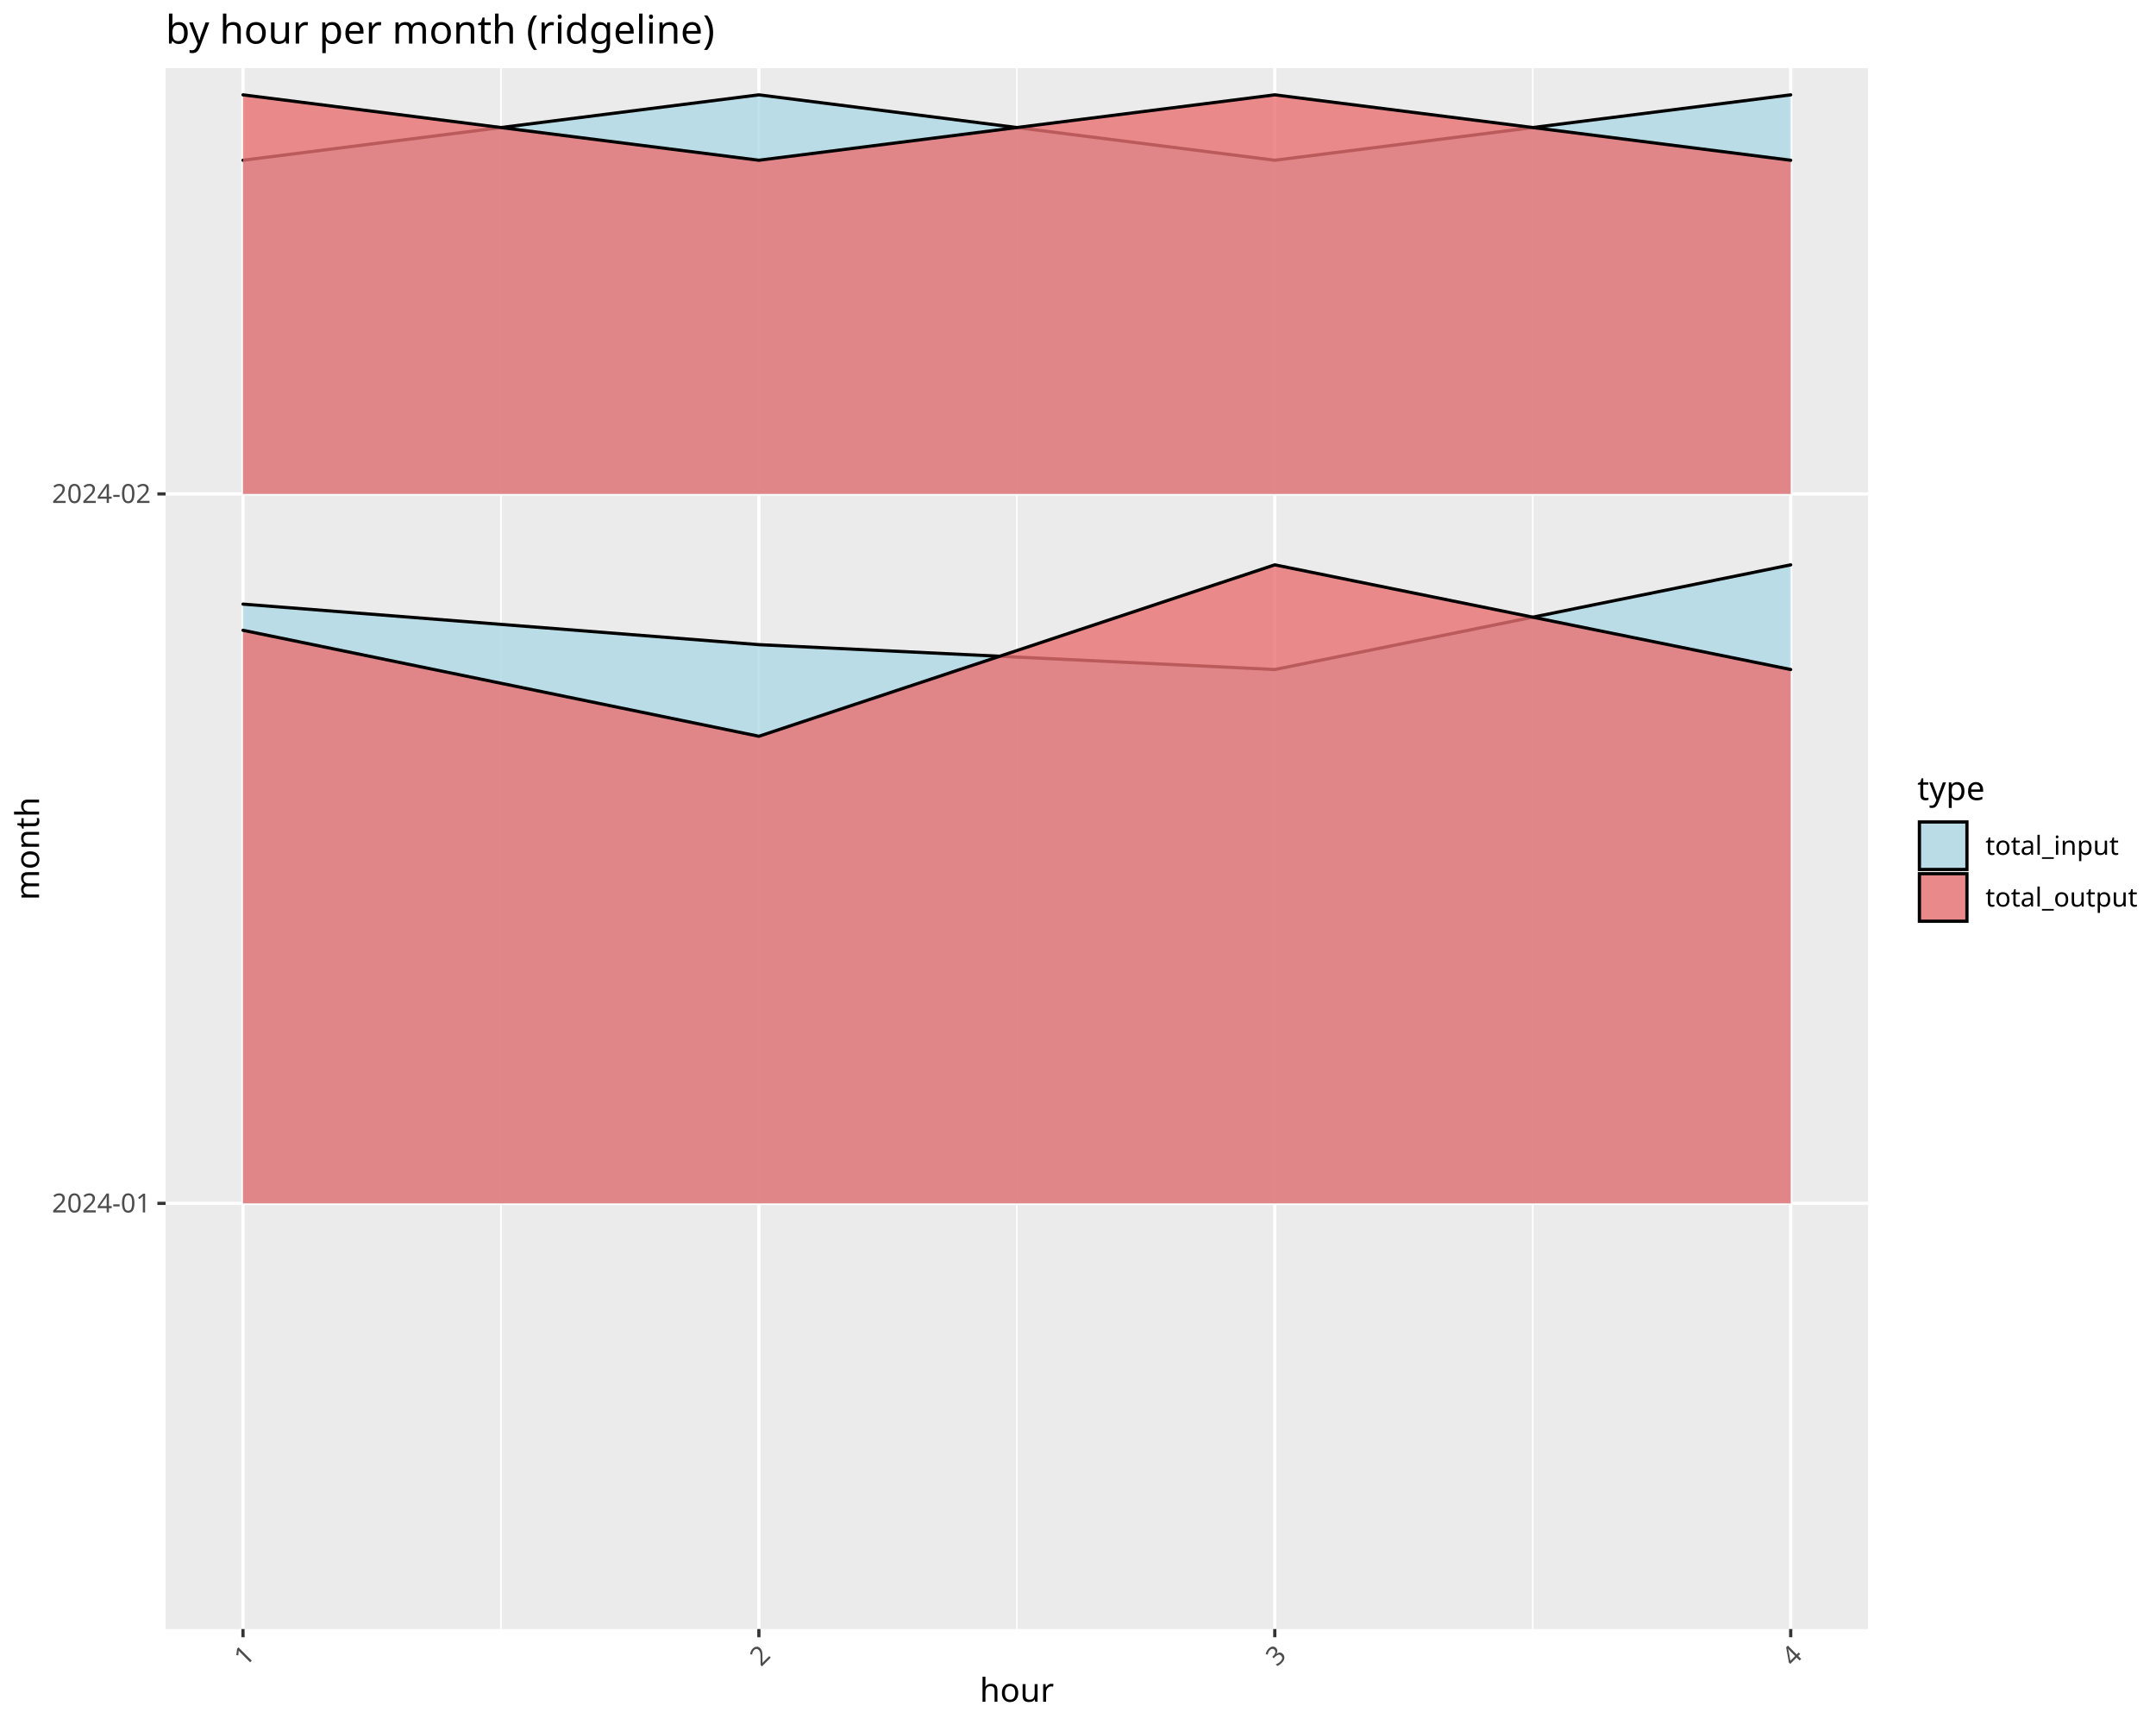
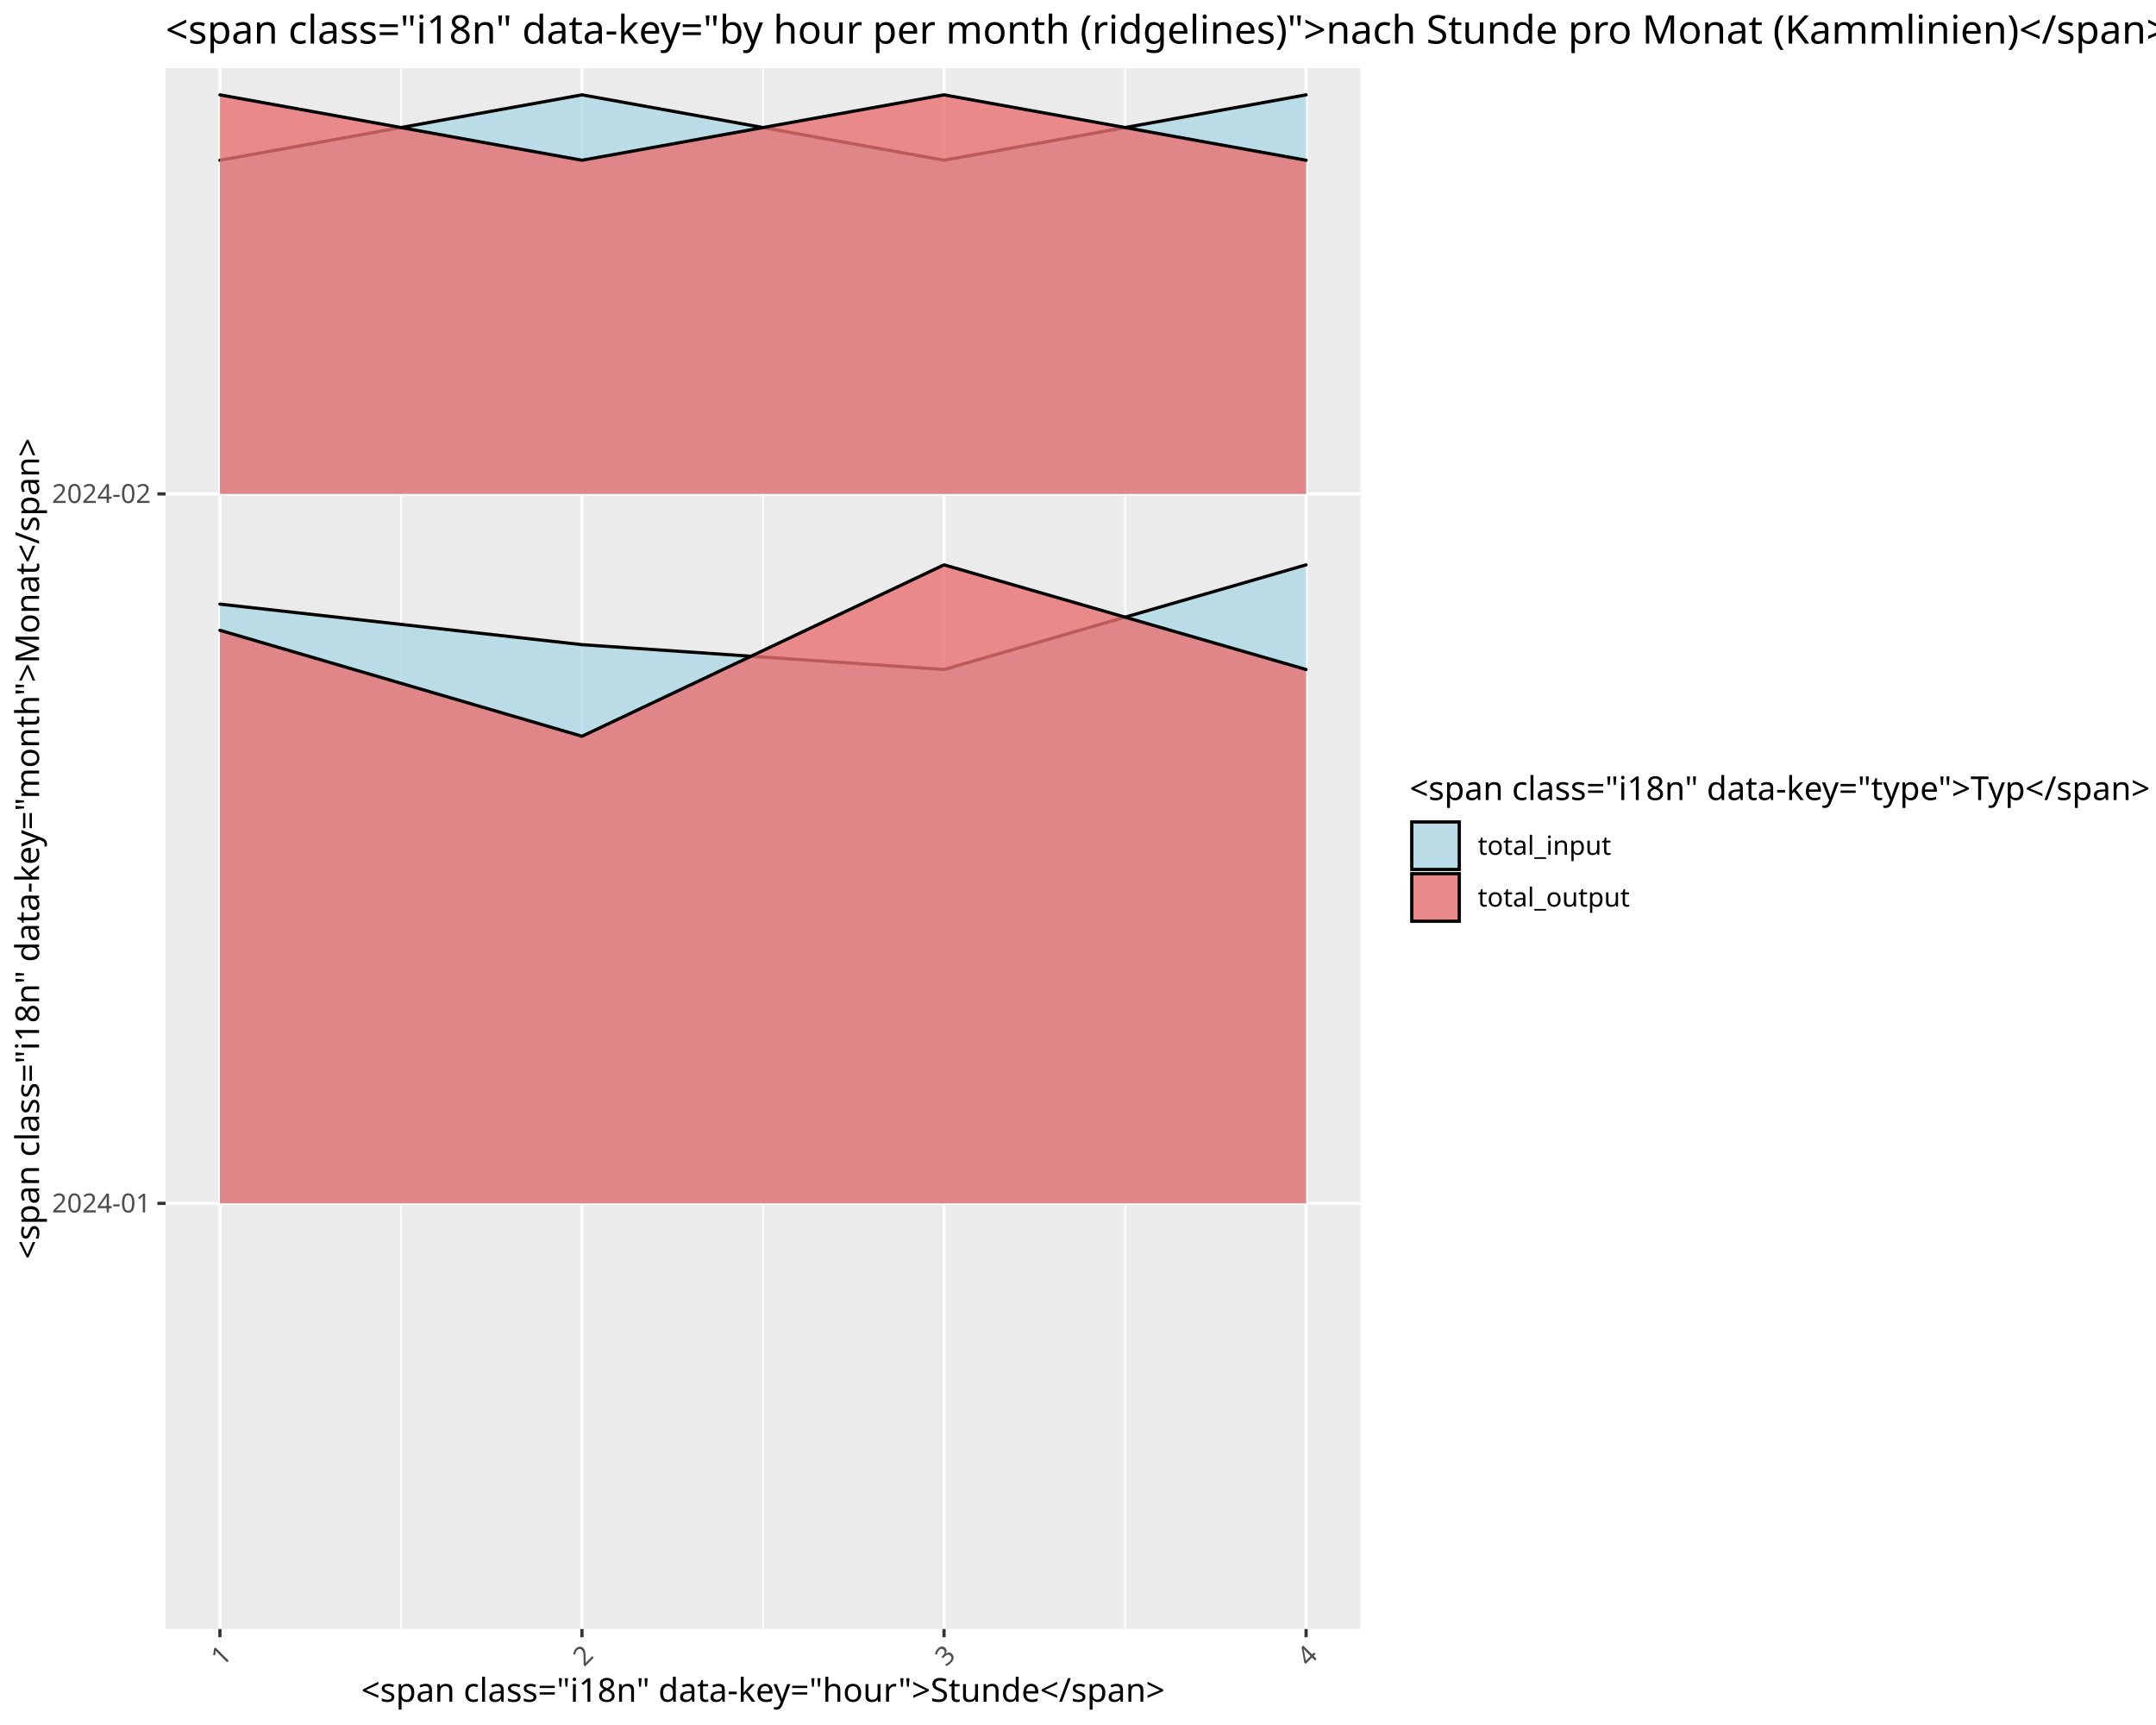
<svg xmlns="http://www.w3.org/2000/svg" class="svglite" data-engine-version="2.0" width="720.00pt" height="576.00pt" viewBox="0 0 720.00 576.00">
  <defs>
    <style type="text/css">
    .svglite line, .svglite polyline, .svglite polygon, .svglite path, .svglite rect, .svglite circle {
      fill: none;
      stroke: #000000;
      stroke-linecap: round;
      stroke-linejoin: round;
      stroke-miterlimit: 10.00;
    }
  </style>
  </defs>
  <rect width="100%" height="100%" style="stroke: none; fill: #FFFFFF;" />
  <defs>
    <clipPath id="cpMC4wMHw3MjAuMDB8MC4wMHw1NzYuMDA=">
      <rect x="0.00" y="0.00" width="720.00" height="576.00" />
    </clipPath>
  </defs>
  <g clip-path="url(#cpMC4wMHw3MjAuMDB8MC4wMHw1NzYuMDA=)">
    <rect x="0.00" y="0.00" width="720.00" height="576.00" style="stroke-width: 1.07; stroke: #FFFFFF; fill: #FFFFFF;" />
  </g>
  <defs>
-     <clipPath id="cpNTUuMzB8NjIzLjg1fDIyLjc4fDU0My45Ng==">
-       <rect x="55.30" y="22.78" width="568.55" height="521.18" />
+     <clipPath id="cpNTUuMzB8NDU0LjMxfDIyLjc4fDU0My45Ng==">
+       <rect x="55.30" y="22.78" width="399.01" height="521.18" />
    </clipPath>
  </defs>
-   <g clip-path="url(#cpNTUuMzB8NjIzLjg1fDIyLjc4fDU0My45Ng==)">
-     <rect x="55.30" y="22.78" width="568.55" height="521.18" style="stroke-width: 1.07; stroke: none; fill: #EBEBEB;" />
-     <polyline points="167.29,543.96 167.29,22.78 " style="stroke-width: 0.53; stroke: #FFFFFF; stroke-linecap: butt;" />
-     <polyline points="339.58,543.96 339.58,22.78 " style="stroke-width: 0.53; stroke: #FFFFFF; stroke-linecap: butt;" />
-     <polyline points="511.86,543.96 511.86,22.78 " style="stroke-width: 0.53; stroke: #FFFFFF; stroke-linecap: butt;" />
-     <polyline points="55.30,401.82 623.85,401.82 " style="stroke-width: 1.07; stroke: #FFFFFF; stroke-linecap: butt;" />
-     <polyline points="55.30,164.92 623.85,164.92 " style="stroke-width: 1.07; stroke: #FFFFFF; stroke-linecap: butt;" />
-     <polyline points="81.15,543.96 81.15,22.78 " style="stroke-width: 1.07; stroke: #FFFFFF; stroke-linecap: butt;" />
-     <polyline points="253.43,543.96 253.43,22.78 " style="stroke-width: 1.07; stroke: #FFFFFF; stroke-linecap: butt;" />
-     <polyline points="425.72,543.96 425.72,22.78 " style="stroke-width: 1.07; stroke: #FFFFFF; stroke-linecap: butt;" />
-     <polyline points="598.01,543.96 598.01,22.78 " style="stroke-width: 1.07; stroke: #FFFFFF; stroke-linecap: butt;" />
-     <polygon points="81.15,53.51 253.43,31.67 425.72,53.51 598.01,31.67 598.01,164.92 425.72,164.92 253.43,164.92 81.15,164.92 " style="stroke-width: 0.75; stroke: none; fill: #ADD8E6; fill-opacity: 0.80;" />
-     <polyline points="81.15,53.51 253.43,31.67 425.72,53.51 598.01,31.67 " style="stroke-width: 1.07;" />
-     <polygon points="81.15,31.67 253.43,53.51 425.72,31.67 598.01,53.51 598.01,164.92 425.72,164.92 253.43,164.92 81.15,164.92 " style="stroke-width: 0.75; stroke: none; fill: #E97171; fill-opacity: 0.80;" />
-     <polyline points="81.15,31.67 253.43,53.51 425.72,31.67 598.01,53.51 " style="stroke-width: 1.07;" />
-     <polygon points="81.15,201.72 253.43,215.26 425.72,223.56 598.01,188.61 598.01,401.82 425.72,401.82 253.43,401.82 81.15,401.82 " style="stroke-width: 0.75; stroke: none; fill: #ADD8E6; fill-opacity: 0.80;" />
-     <polyline points="81.15,201.72 253.43,215.26 425.72,223.56 598.01,188.61 " style="stroke-width: 1.07;" />
-     <polygon points="81.15,210.46 253.43,245.85 425.72,188.61 598.01,223.56 598.01,401.82 425.72,401.82 253.43,401.82 81.15,401.82 " style="stroke-width: 0.75; stroke: none; fill: #E97171; fill-opacity: 0.80;" />
-     <polyline points="81.15,210.46 253.43,245.85 425.72,188.61 598.01,223.56 " style="stroke-width: 1.07;" />
+   <g clip-path="url(#cpNTUuMzB8NDU0LjMxfDIyLjc4fDU0My45Ng==)">
+     <rect x="55.30" y="22.78" width="399.01" height="521.18" style="stroke-width: 1.07; stroke: none; fill: #EBEBEB;" />
+     <polyline points="133.89,543.96 133.89,22.78 " style="stroke-width: 0.53; stroke: #FFFFFF; stroke-linecap: butt;" />
+     <polyline points="254.81,543.96 254.81,22.78 " style="stroke-width: 0.53; stroke: #FFFFFF; stroke-linecap: butt;" />
+     <polyline points="375.72,543.96 375.72,22.78 " style="stroke-width: 0.53; stroke: #FFFFFF; stroke-linecap: butt;" />
+     <polyline points="55.30,401.82 454.31,401.82 " style="stroke-width: 1.07; stroke: #FFFFFF; stroke-linecap: butt;" />
+     <polyline points="55.30,164.92 454.31,164.92 " style="stroke-width: 1.07; stroke: #FFFFFF; stroke-linecap: butt;" />
+     <polyline points="73.44,543.96 73.44,22.78 " style="stroke-width: 1.07; stroke: #FFFFFF; stroke-linecap: butt;" />
+     <polyline points="194.35,543.96 194.35,22.78 " style="stroke-width: 1.07; stroke: #FFFFFF; stroke-linecap: butt;" />
+     <polyline points="315.26,543.96 315.26,22.78 " style="stroke-width: 1.07; stroke: #FFFFFF; stroke-linecap: butt;" />
+     <polyline points="436.17,543.96 436.17,22.78 " style="stroke-width: 1.07; stroke: #FFFFFF; stroke-linecap: butt;" />
+     <polygon points="73.44,53.51 194.35,31.67 315.26,53.51 436.17,31.67 436.17,164.92 315.26,164.92 194.35,164.92 73.44,164.92 " style="stroke-width: 0.75; stroke: none; fill: #ADD8E6; fill-opacity: 0.80;" />
+     <polyline points="73.44,53.51 194.35,31.67 315.26,53.51 436.17,31.67 " style="stroke-width: 1.07;" />
+     <polygon points="73.44,31.67 194.35,53.51 315.26,31.67 436.17,53.51 436.17,164.92 315.26,164.92 194.35,164.92 73.44,164.92 " style="stroke-width: 0.75; stroke: none; fill: #E97171; fill-opacity: 0.80;" />
+     <polyline points="73.44,31.67 194.35,53.51 315.26,31.67 436.17,53.51 " style="stroke-width: 1.07;" />
+     <polygon points="73.44,201.72 194.35,215.26 315.26,223.56 436.17,188.61 436.17,401.82 315.26,401.82 194.35,401.82 73.44,401.82 " style="stroke-width: 0.75; stroke: none; fill: #ADD8E6; fill-opacity: 0.80;" />
+     <polyline points="73.44,201.72 194.35,215.26 315.26,223.56 436.17,188.61 " style="stroke-width: 1.07;" />
+     <polygon points="73.44,210.46 194.35,245.85 315.26,188.61 436.17,223.56 436.17,401.82 315.26,401.82 194.35,401.82 73.44,401.82 " style="stroke-width: 0.75; stroke: none; fill: #E97171; fill-opacity: 0.80;" />
+     <polyline points="73.44,210.46 194.35,245.85 315.26,188.61 436.17,223.56 " style="stroke-width: 1.07;" />
  </g>
  <g clip-path="url(#cpMC4wMHw3MjAuMDB8MC4wMHw1NzYuMDA=)">
    <text x="50.37" y="404.85" text-anchor="end" style="font-size: 8.80px; fill: #4D4D4D; font-family: sans;" textLength="32.30px" lengthAdjust="spacingAndGlyphs">2024-01</text>
    <text x="50.37" y="167.95" text-anchor="end" style="font-size: 8.80px; fill: #4D4D4D; font-family: sans;" textLength="32.30px" lengthAdjust="spacingAndGlyphs">2024-02</text>
    <polyline points="52.56,401.82 55.30,401.82 " style="stroke-width: 1.07; stroke: #333333; stroke-linecap: butt;" />
    <polyline points="52.56,164.92 55.30,164.92 " style="stroke-width: 1.07; stroke: #333333; stroke-linecap: butt;" />
-     <polyline points="81.15,546.70 81.15,543.96 " style="stroke-width: 1.07; stroke: #333333; stroke-linecap: butt;" />
-     <polyline points="253.43,546.70 253.43,543.96 " style="stroke-width: 1.07; stroke: #333333; stroke-linecap: butt;" />
-     <polyline points="425.72,546.70 425.72,543.96 " style="stroke-width: 1.07; stroke: #333333; stroke-linecap: butt;" />
-     <polyline points="598.01,546.70 598.01,543.96 " style="stroke-width: 1.07; stroke: #333333; stroke-linecap: butt;" />
-     <text transform="translate(85.43,553.17) rotate(-45)" text-anchor="end" style="font-size: 8.80px; fill: #4D4D4D; font-family: sans;" textLength="4.89px" lengthAdjust="spacingAndGlyphs">1</text>
-     <text transform="translate(257.71,553.17) rotate(-45)" text-anchor="end" style="font-size: 8.80px; fill: #4D4D4D; font-family: sans;" textLength="4.89px" lengthAdjust="spacingAndGlyphs">2</text>
-     <text transform="translate(430.00,553.17) rotate(-45)" text-anchor="end" style="font-size: 8.80px; fill: #4D4D4D; font-family: sans;" textLength="4.89px" lengthAdjust="spacingAndGlyphs">3</text>
-     <text transform="translate(602.29,553.17) rotate(-45)" text-anchor="end" style="font-size: 8.80px; fill: #4D4D4D; font-family: sans;" textLength="4.89px" lengthAdjust="spacingAndGlyphs">4</text>
-     <text x="339.58" y="568.24" text-anchor="middle" style="font-size: 11.00px; font-family: sans;" textLength="22.02px" lengthAdjust="spacingAndGlyphs">hour</text>
-     <text transform="translate(13.05,283.37) rotate(-90)" text-anchor="middle" style="font-size: 11.00px; font-family: sans;" textLength="30.58px" lengthAdjust="spacingAndGlyphs">month</text>
-     <rect x="634.81" y="252.95" width="79.71" height="60.85" style="stroke-width: 1.07; stroke: none; fill: #FFFFFF;" />
-     <text x="640.29" y="267.14" style="font-size: 11.00px; font-family: sans;" textLength="20.80px" lengthAdjust="spacingAndGlyphs">type</text>
-     <rect x="640.29" y="273.76" width="17.28" height="17.28" style="stroke-width: 1.07; stroke: none; fill: #EBEBEB;" />
-     <rect x="641.00" y="274.47" width="15.86" height="15.86" style="stroke-width: 1.07; stroke-linejoin: miter; fill: #ADD8E6; fill-opacity: 0.80;" />
-     <rect x="640.29" y="291.04" width="17.28" height="17.28" style="stroke-width: 1.07; stroke: none; fill: #EBEBEB;" />
-     <rect x="641.00" y="291.75" width="15.86" height="15.86" style="stroke-width: 1.07; stroke-linejoin: miter; fill: #E97171; fill-opacity: 0.80;" />
-     <text x="663.05" y="285.43" style="font-size: 8.80px; font-family: sans;" textLength="40.61px" lengthAdjust="spacingAndGlyphs">total_input</text>
-     <text x="663.05" y="302.71" style="font-size: 8.80px; font-family: sans;" textLength="45.99px" lengthAdjust="spacingAndGlyphs">total_output</text>
-     <text x="55.30" y="14.56" style="font-size: 13.20px; font-family: sans;" textLength="169.50px" lengthAdjust="spacingAndGlyphs">by hour per month (ridgeline)</text>
+     <polyline points="73.44,546.70 73.44,543.96 " style="stroke-width: 1.07; stroke: #333333; stroke-linecap: butt;" />
+     <polyline points="194.35,546.70 194.35,543.96 " style="stroke-width: 1.07; stroke: #333333; stroke-linecap: butt;" />
+     <polyline points="315.26,546.70 315.26,543.96 " style="stroke-width: 1.07; stroke: #333333; stroke-linecap: butt;" />
+     <polyline points="436.17,546.70 436.17,543.96 " style="stroke-width: 1.07; stroke: #333333; stroke-linecap: butt;" />
+     <text transform="translate(77.72,553.17) rotate(-45)" text-anchor="end" style="font-size: 8.80px; fill: #4D4D4D; font-family: sans;" textLength="4.89px" lengthAdjust="spacingAndGlyphs">1</text>
+     <text transform="translate(198.63,553.17) rotate(-45)" text-anchor="end" style="font-size: 8.80px; fill: #4D4D4D; font-family: sans;" textLength="4.89px" lengthAdjust="spacingAndGlyphs">2</text>
+     <text transform="translate(319.54,553.17) rotate(-45)" text-anchor="end" style="font-size: 8.80px; fill: #4D4D4D; font-family: sans;" textLength="4.89px" lengthAdjust="spacingAndGlyphs">3</text>
+     <text transform="translate(440.46,553.17) rotate(-45)" text-anchor="end" style="font-size: 8.80px; fill: #4D4D4D; font-family: sans;" textLength="4.89px" lengthAdjust="spacingAndGlyphs">4</text>
+     <text x="254.81" y="568.24" text-anchor="middle" style="font-size: 11.00px; font-family: sans;" textLength="256.04px" lengthAdjust="spacingAndGlyphs">&lt;span class="i18n" data-key="hour"&gt;Stunde&lt;/span&gt;</text>
+     <text transform="translate(13.05,283.37) rotate(-90)" text-anchor="middle" style="font-size: 11.00px; font-family: sans;" textLength="260.31px" lengthAdjust="spacingAndGlyphs">&lt;span class="i18n" data-key="month"&gt;Monat&lt;/span&gt;</text>
+     <rect x="465.27" y="252.95" width="249.25" height="60.85" style="stroke-width: 1.07; stroke: none; fill: #FFFFFF;" />
+     <text x="470.75" y="267.14" style="font-size: 11.00px; font-family: sans;" textLength="238.29px" lengthAdjust="spacingAndGlyphs">&lt;span class="i18n" data-key="type"&gt;Typ&lt;/span&gt;</text>
+     <rect x="470.75" y="273.76" width="17.28" height="17.28" style="stroke-width: 1.07; stroke: none; fill: #EBEBEB;" />
+     <rect x="471.46" y="274.47" width="15.86" height="15.86" style="stroke-width: 1.07; stroke-linejoin: miter; fill: #ADD8E6; fill-opacity: 0.80;" />
+     <rect x="470.75" y="291.04" width="17.28" height="17.28" style="stroke-width: 1.07; stroke: none; fill: #EBEBEB;" />
+     <rect x="471.46" y="291.75" width="15.86" height="15.86" style="stroke-width: 1.07; stroke-linejoin: miter; fill: #E97171; fill-opacity: 0.80;" />
+     <text x="493.51" y="285.43" style="font-size: 8.80px; font-family: sans;" textLength="40.61px" lengthAdjust="spacingAndGlyphs">total_input</text>
+     <text x="493.51" y="302.71" style="font-size: 8.80px; font-family: sans;" textLength="45.99px" lengthAdjust="spacingAndGlyphs">total_output</text>
+     <text x="55.30" y="14.56" style="font-size: 13.20px; font-family: sans;" textLength="633.76px" lengthAdjust="spacingAndGlyphs">&lt;span class="i18n" data-key="by hour per month (ridgelines)"&gt;nach Stunde pro Monat (Kammlinien)&lt;/span&gt;</text>
  </g>
</svg>
